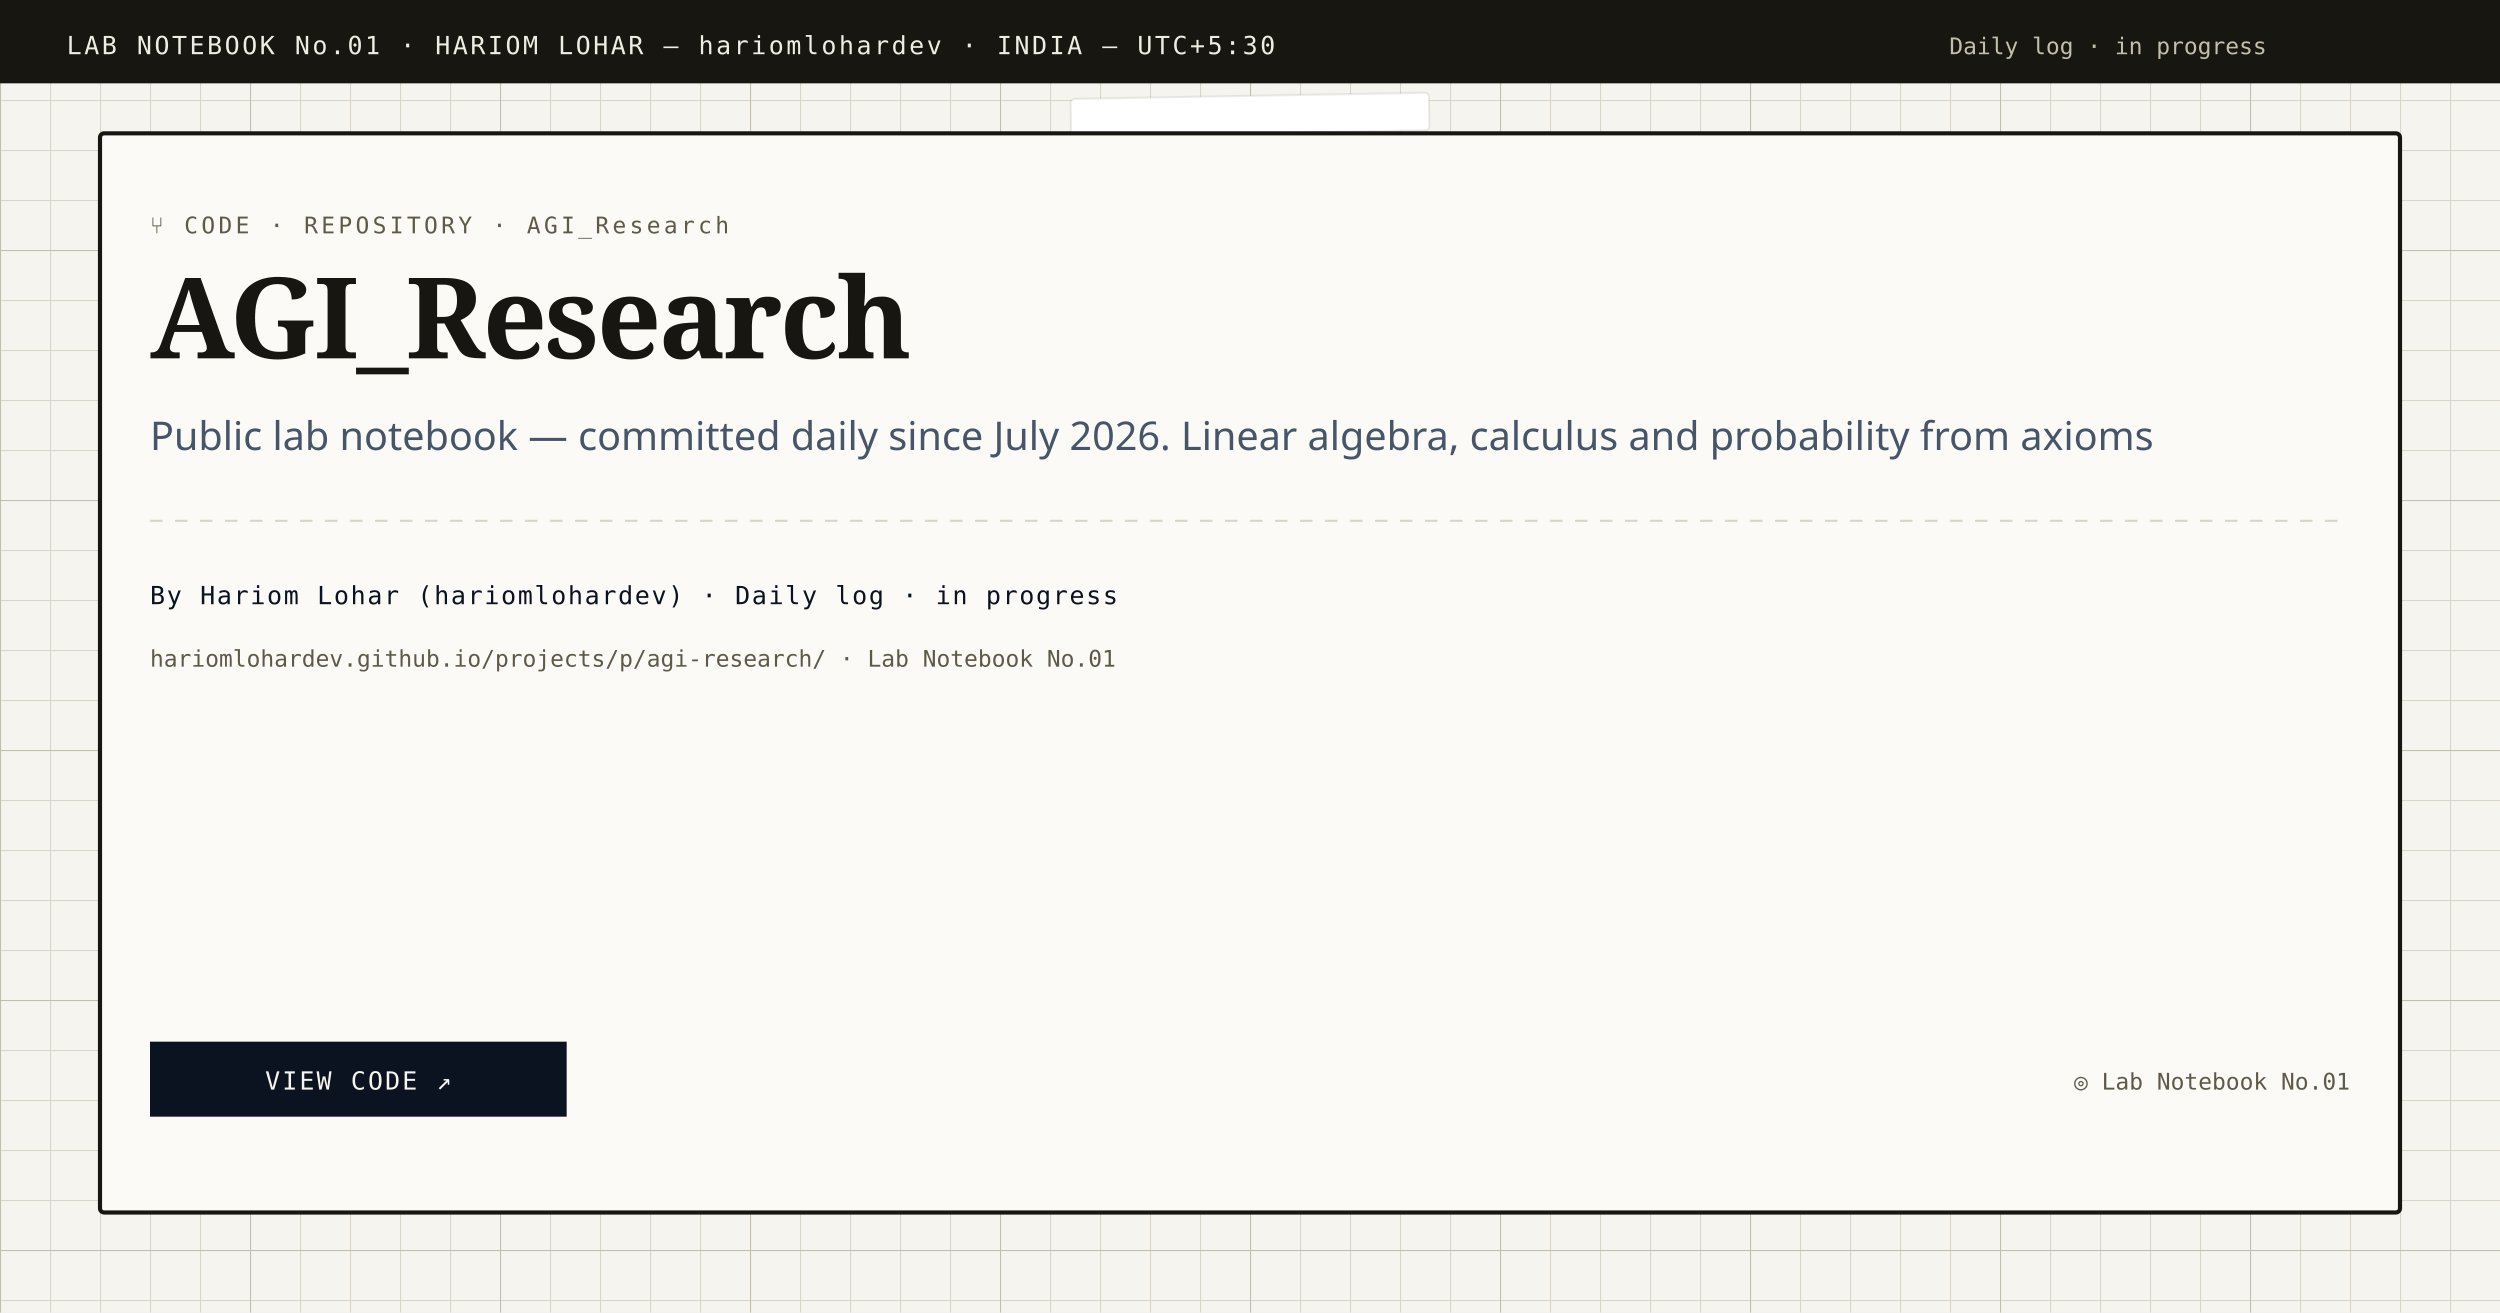
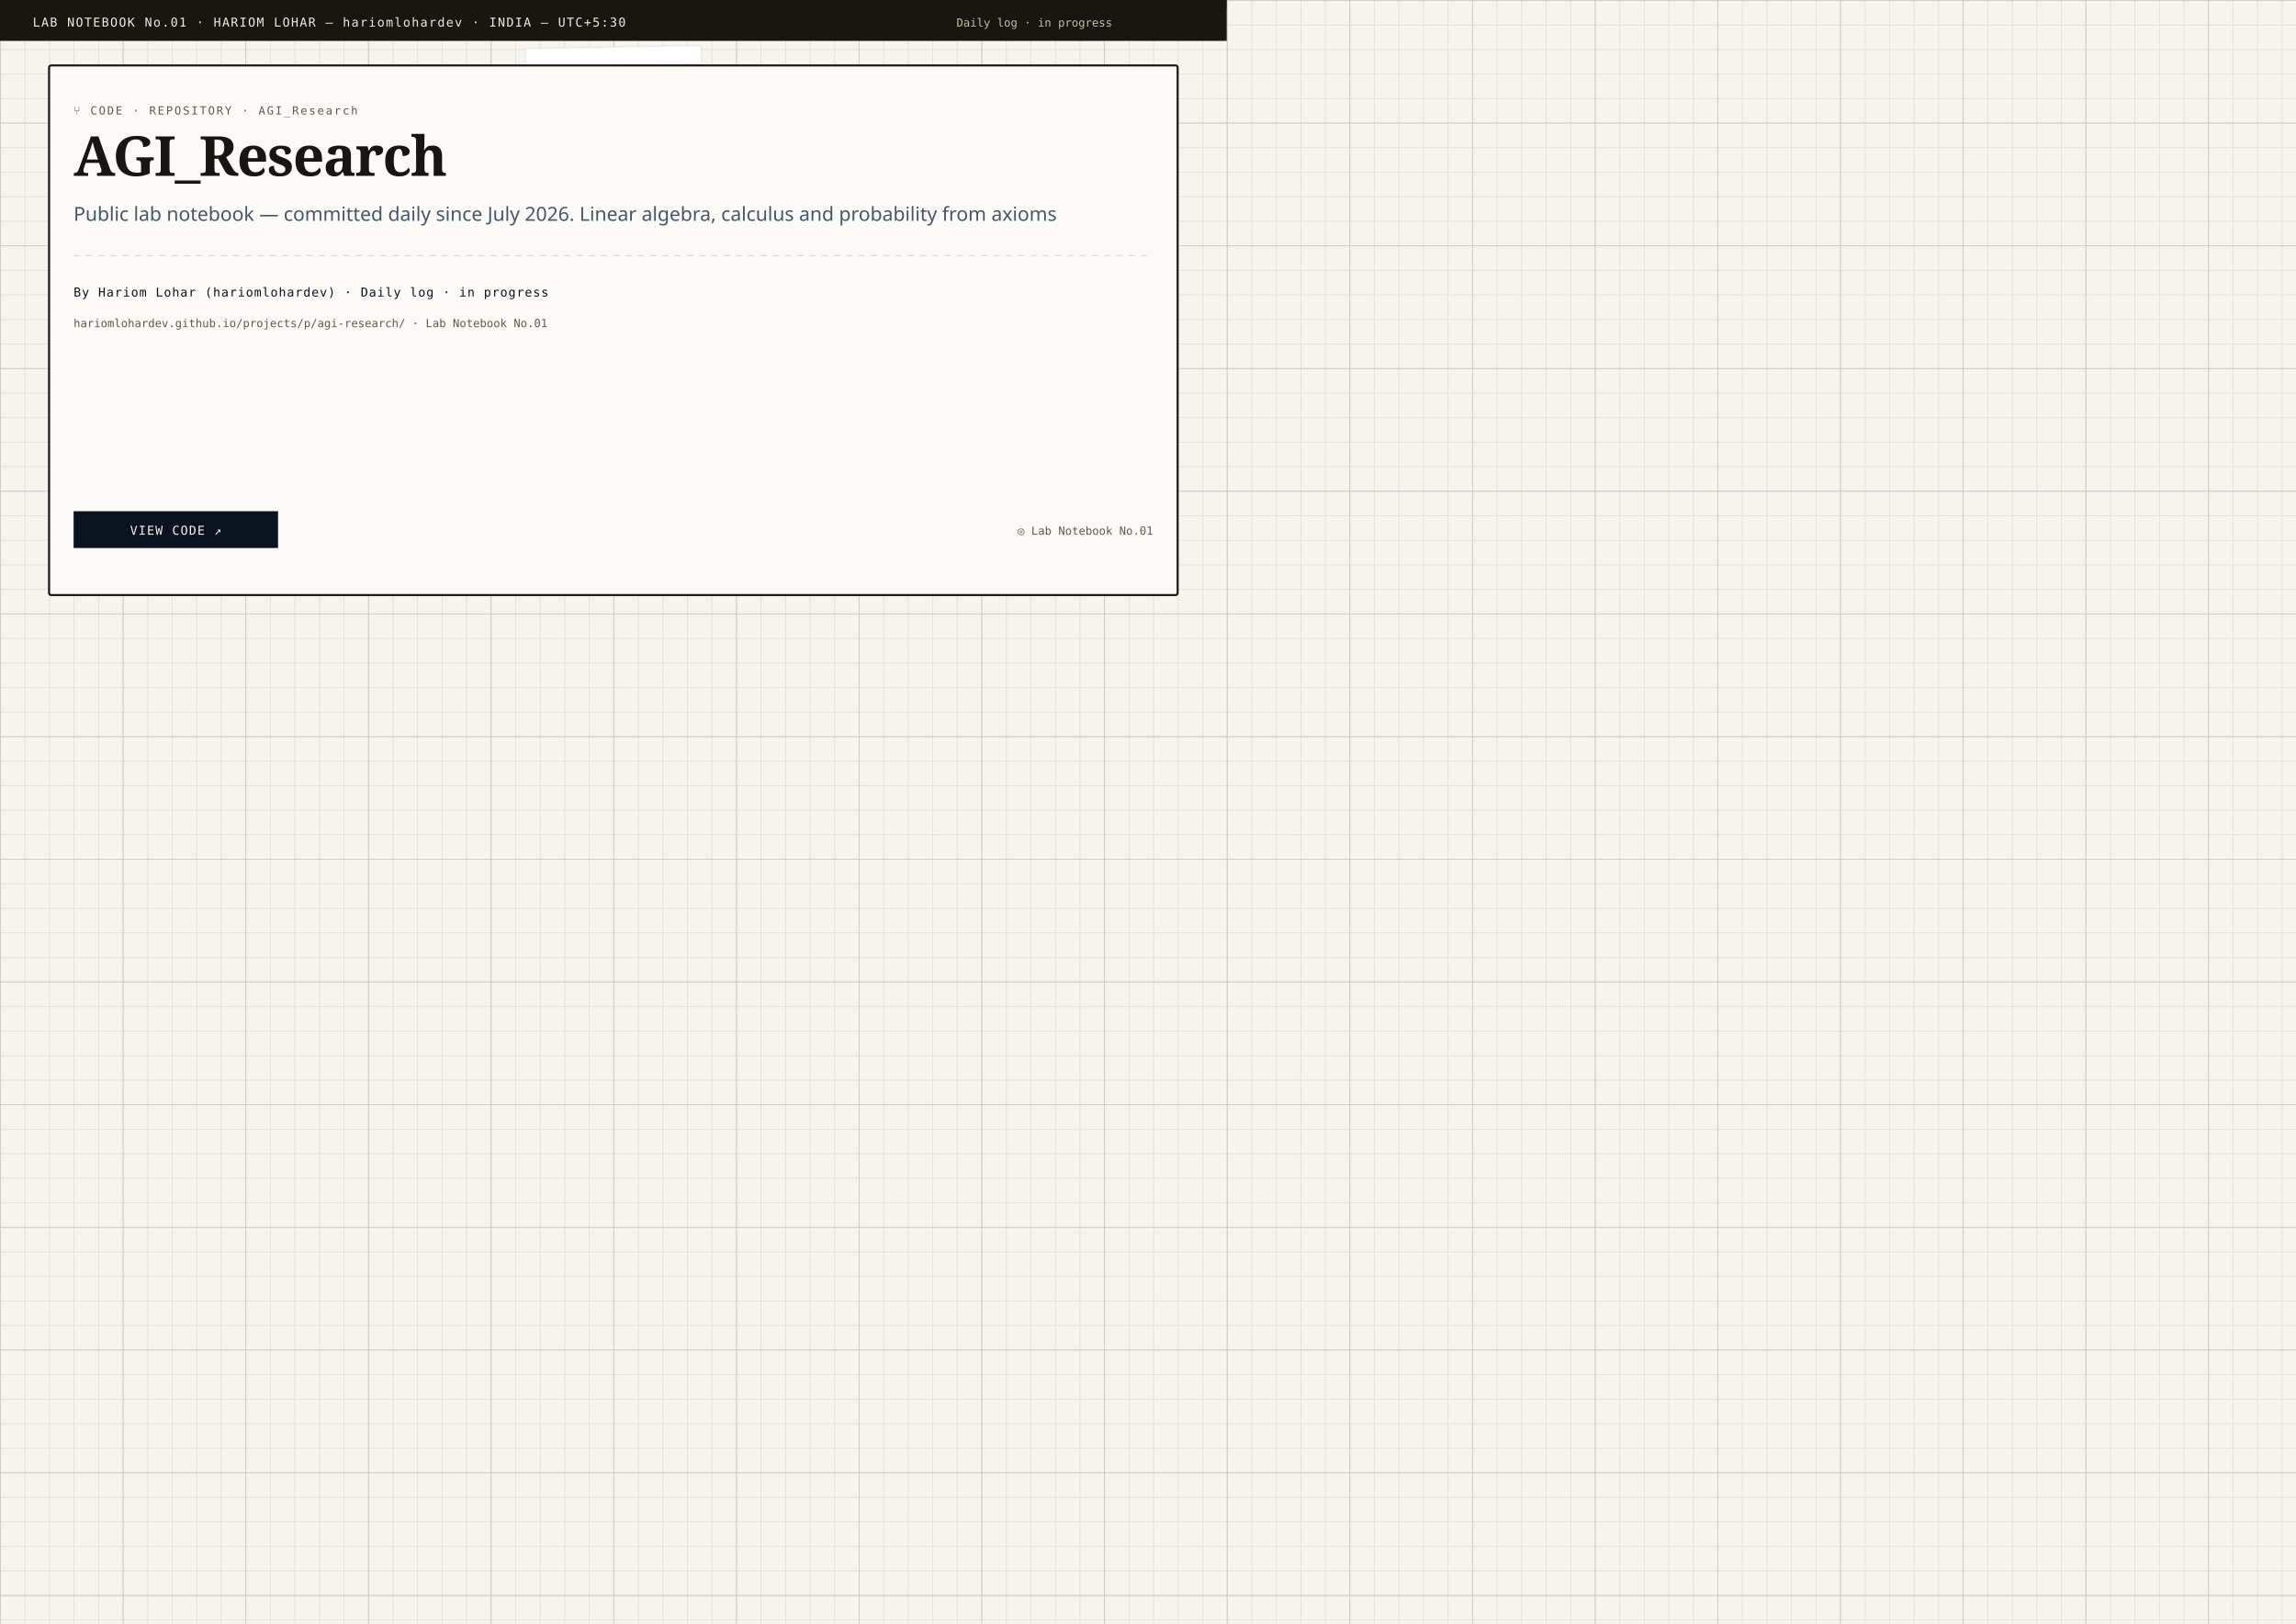
- <svg xmlns="http://www.w3.org/2000/svg" width="1200" height="630" viewBox="0 0 1200 630" role="img" aria-label="AGI_Research">
-   <rect width="1200" height="630" fill="#F6F4EE" />
+ <svg xmlns="http://www.w3.org/2000/svg" width="2246" height="1588" viewBox="0 0 2246 1588" role="img" aria-label="AGI_Research">
+   <rect width="2246" height="1588" fill="#F6F4EE" />
  <defs>
    <pattern id="g" width="24" height="24" patternUnits="userSpaceOnUse">
      <path d="M24 0 H0 V24" fill="none" stroke="#DAD5C6" stroke-width="1" />
    </pattern>
    <pattern id="g2" width="120" height="120" patternUnits="userSpaceOnUse">
      <path d="M120 0 H0 V120" fill="none" stroke="#C4BEAC" stroke-width="1" />
    </pattern>
  </defs>
-   <rect width="1200" height="630" fill="url(#g)" />
-   <rect width="1200" height="630" fill="url(#g2)" />
+   <rect width="2246" height="1588" fill="url(#g)" />
+   <rect width="2246" height="1588" fill="url(#g2)" />
  <rect x="0" y="0" width="1200" height="8" fill="#B93A13" />
  <rect x="0" y="8" width="1200" height="1" fill="#181611" opacity="0.12" />
  <rect x="0" y="0" width="1200" height="40" fill="#181611" />
  <text x="32" y="26" fill="#EFECE2" font-family="monospace" font-size="12" letter-spacing="1.2">LAB NOTEBOOK No.01 · HARIOM LOHAR — hariomlohardev · INDIA — UTC+5:30</text>
  <text x="1088" y="26" fill="#C4BEAC" font-family="monospace" font-size="11" text-anchor="end">Daily log · in progress</text>
  <rect x="514" y="46" width="172" height="18" rx="2" fill="#FFFFFF" stroke="rgba(24,22,17,0.08)" transform="rotate(-1 600 55)" />
  <rect x="48" y="64" width="1104" height="518" rx="2" fill="#FBFAF6" stroke="#181611" stroke-width="2" />
  <text x="72" y="112" fill="#5F594A" font-family="monospace" font-size="11" letter-spacing="1.6">⑂ CODE · REPOSITORY · AGI_Research</text>
  <text x="72" y="172" fill="#181611" font-family="serif" font-size="54" font-weight="800" letter-spacing="-1.2">AGI_Research</text>
  <text x="72" y="216" fill="#475569" font-family="sans-serif" font-size="19" letter-spacing="0">Public lab notebook — committed daily since July 2026. Linear algebra, calculus and probability from axioms </text>
  <line x1="72" y1="250" x2="1128" y2="250" stroke="#DAD5C6" stroke-width="1" stroke-dasharray="6 6" />
  <text x="72" y="290" fill="#0B1220" font-family="monospace" font-size="12" letter-spacing="0.8">By Hariom Lohar (hariomlohardev) · Daily log · in progress</text>
  <text x="72" y="320" fill="#5F594A" font-family="monospace" font-size="11">hariomlohardev.github.io/projects/p/agi-research/ · Lab Notebook No.01</text>
  <rect x="72" y="500" width="200" height="36" fill="#0B1220" />
  <text x="172" y="523" fill="#F6F4EE" font-family="monospace" font-size="12" text-anchor="middle" letter-spacing="1">VIEW CODE ↗</text>
  <text x="1128" y="523" fill="#5F594A" font-family="monospace" font-size="11" text-anchor="end">◎ Lab Notebook No.01</text>
</svg>
